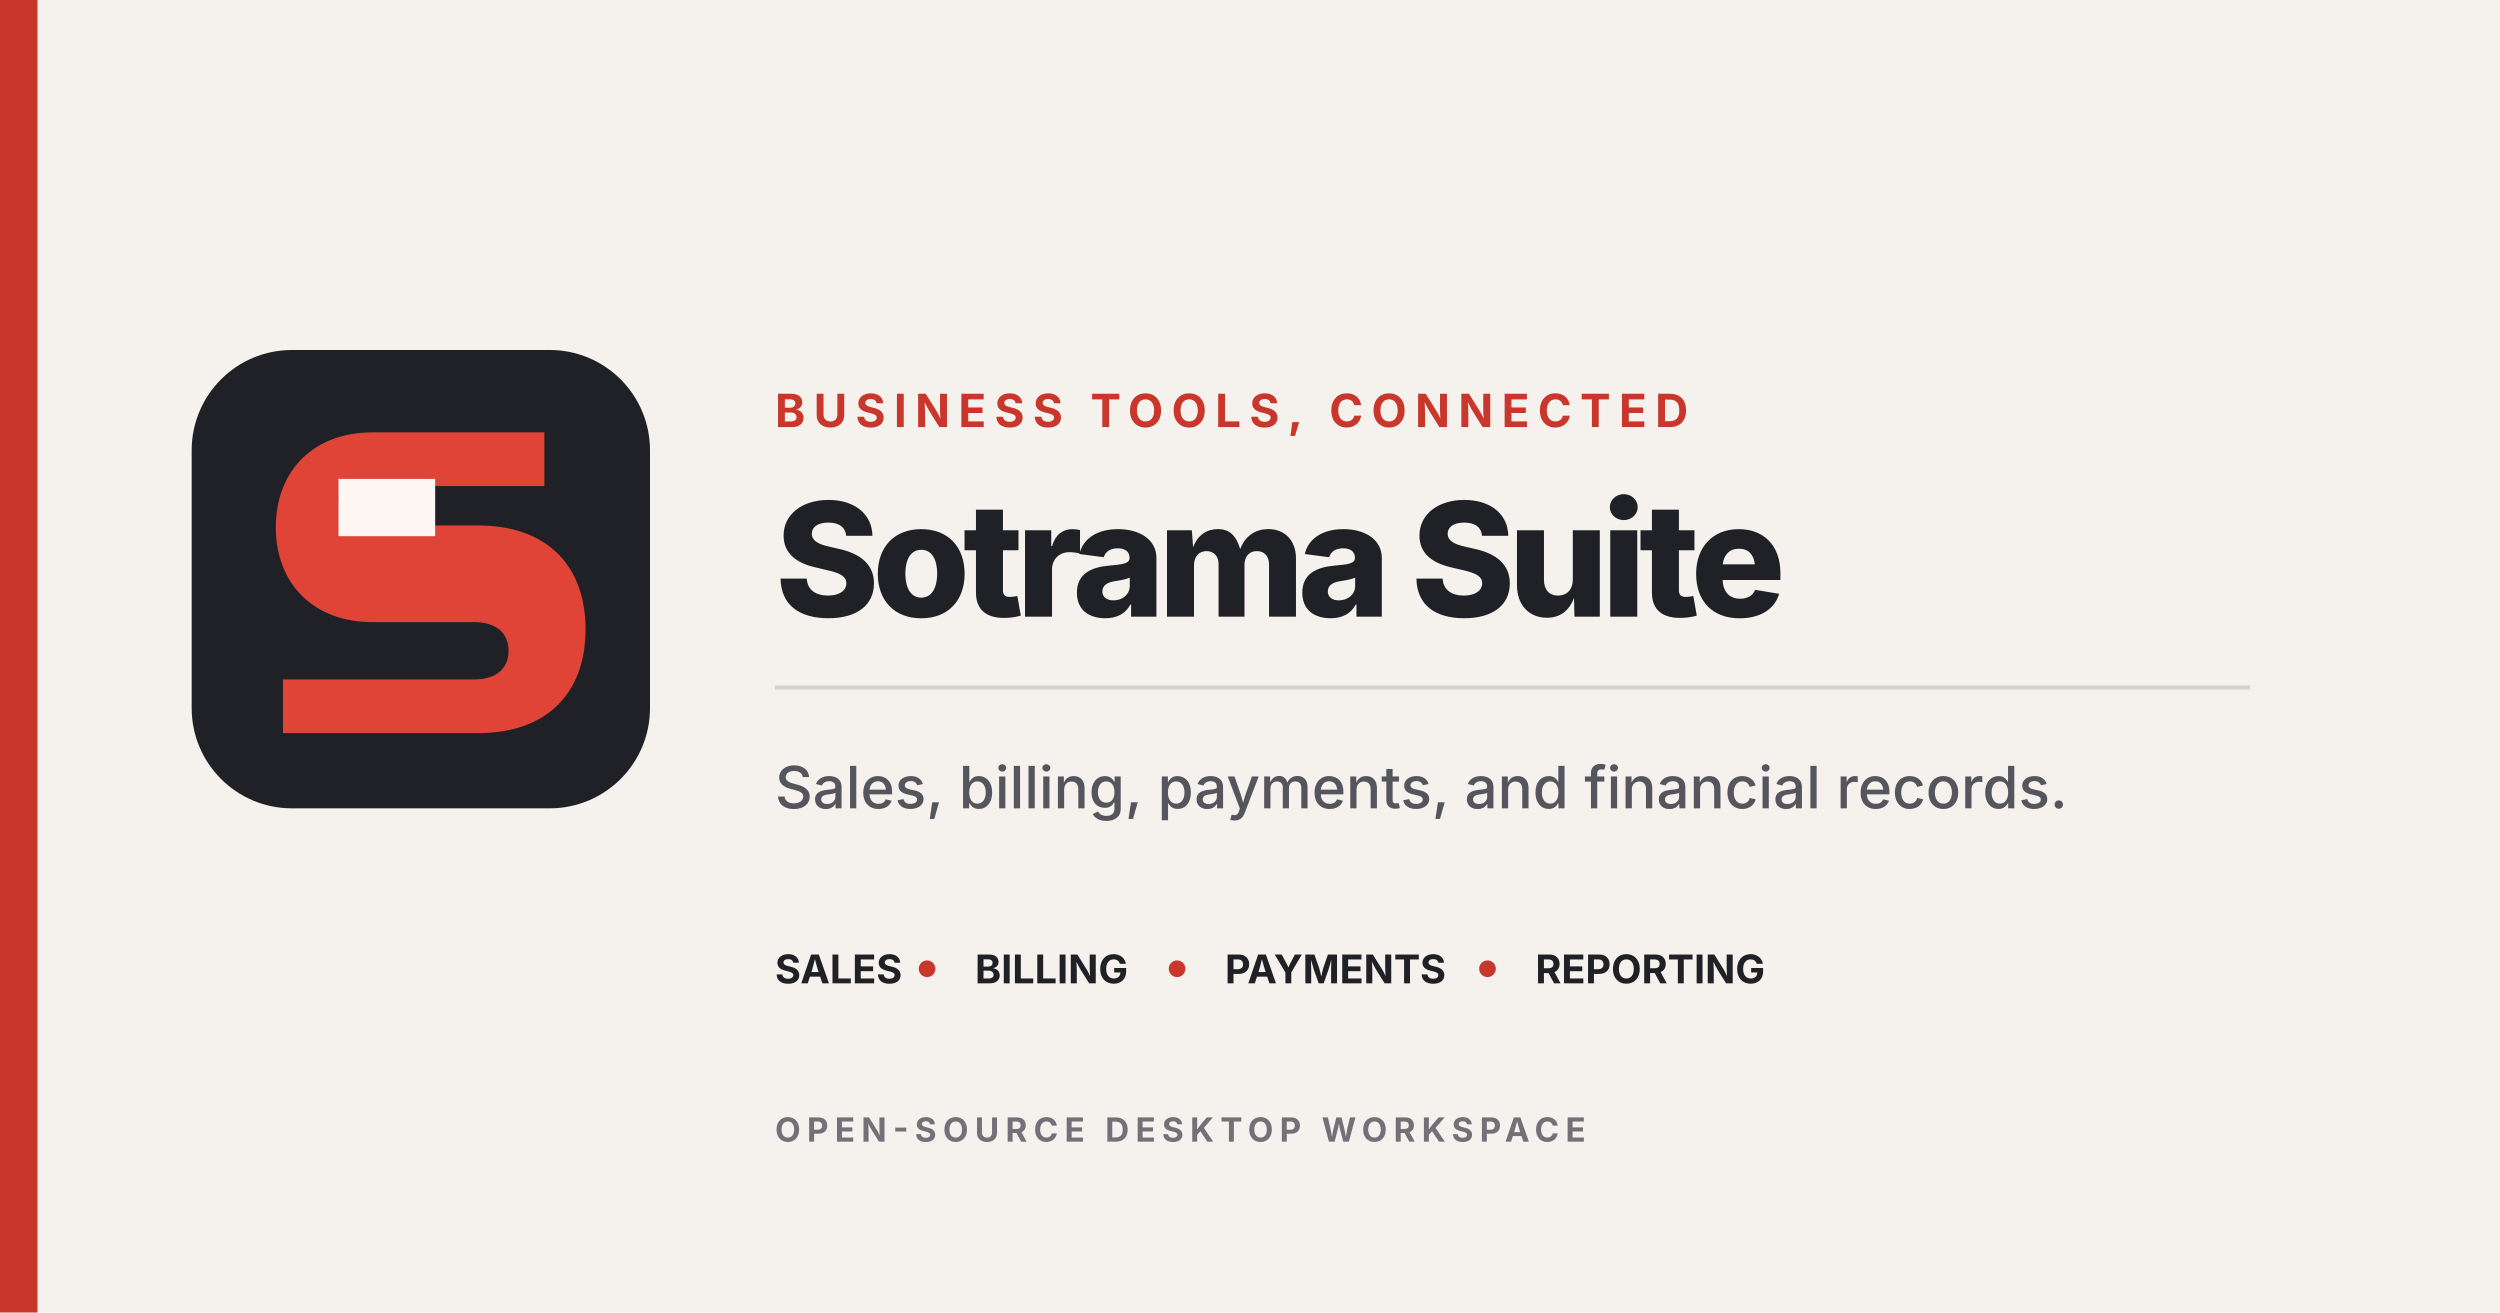
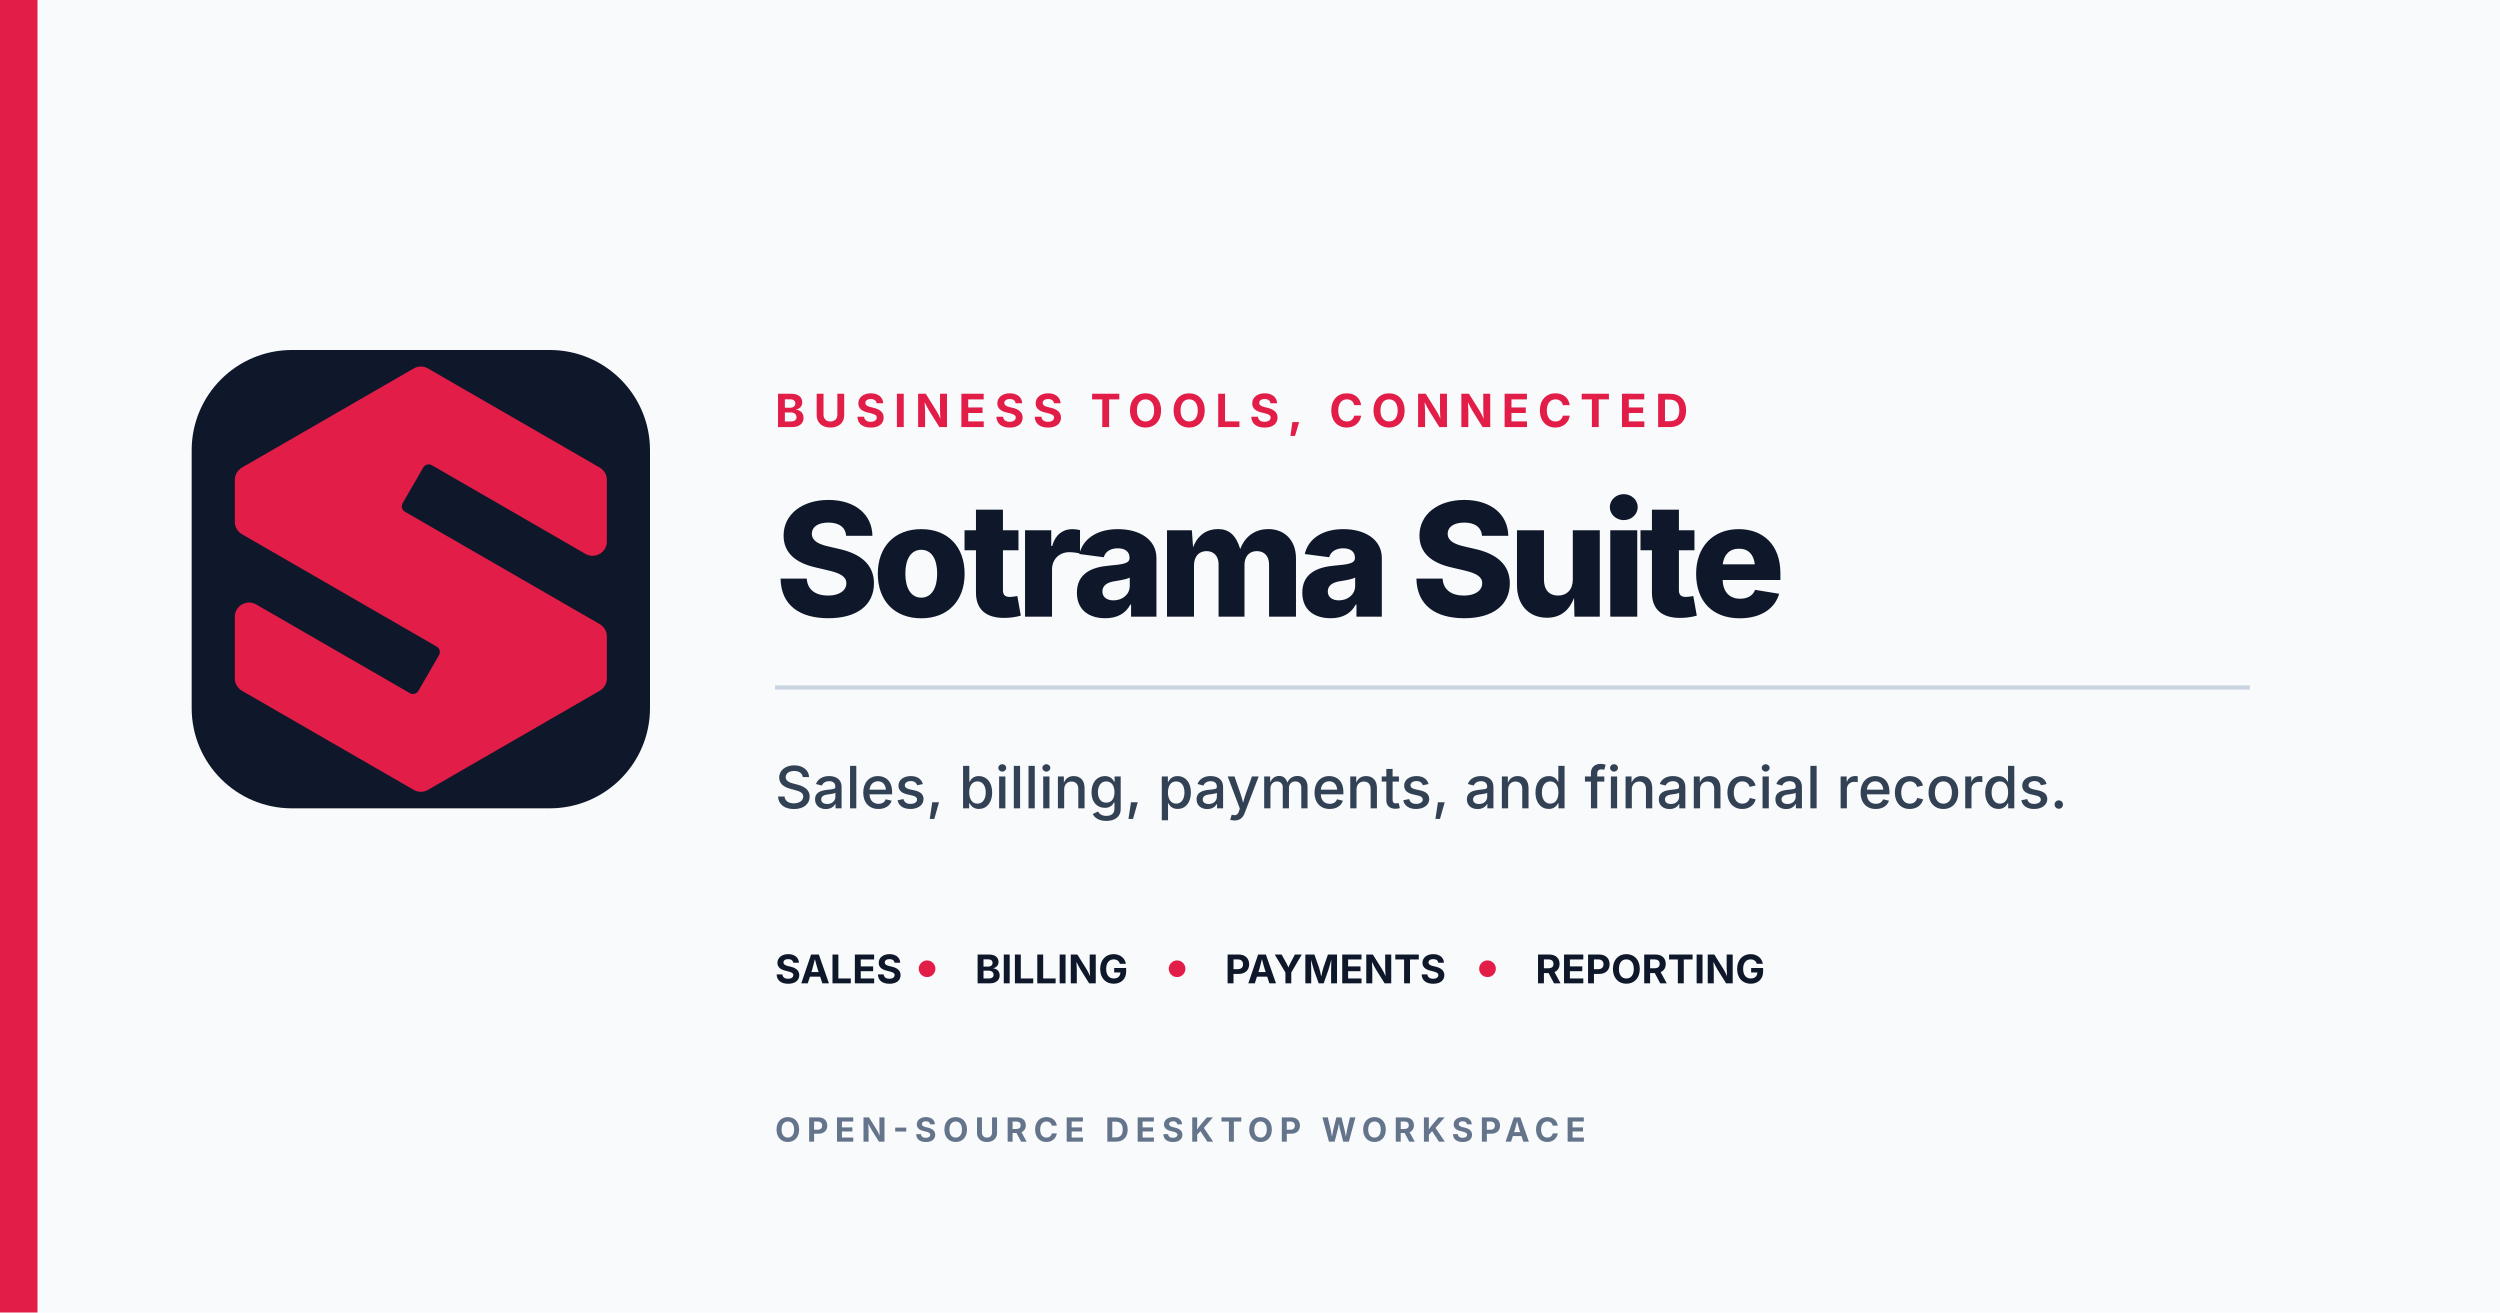
<svg xmlns="http://www.w3.org/2000/svg" viewBox="0 0 1200 630" role="img" aria-labelledby="title desc">
-   <rect width="1200" height="630" fill="#f5f2ed" />
-   <rect x="0" y="0" width="18" height="630" fill="#c9362b" />
+   <rect width="1200" height="630" fill="#F8FAFC" />
+   <rect x="0" y="0" width="18" height="630" fill="#E11D48" />
  <g transform="translate(92 168) scale(.4296875)">
-     <rect width="512" height="512" rx="112" fill="#202126" />
-     <path d="M394 92H202C136 92 94 135 94 198s42 106 108 106h114c25 0 38 13 38 32s-13 32-38 32H102v60h218c76 0 120-44 120-116s-44-116-120-116H202c-25 0-38-12-38-30s13-14 38-14h192z" fill="#e04436" />
-     <path d="M164 144h108v64H164z" fill="#fff7f3" />
+     <rect width="512" height="512" rx="112" fill="#0F172A" />
+     <path d="M238.3 180.7 L237.7 180.3 L237.2 179.9 L236.7 179.4 L236.2 178.9 L235.9 178.3 L235.5 177.7 L235.2 177.1 L235.0 176.4 L234.9 175.7 L234.8 175.1 L234.8 174.4 L234.9 173.7 L235.0 173.0 L235.2 172.3 L235.4 171.7 L235.7 171.1 L258.7 131.3 L259.1 130.7 L259.5 130.1 L260.0 129.6 L260.5 129.2 L261.1 128.8 L261.7 128.5 L262.3 128.2 L263.0 128.0 L263.7 127.9 L264.3 127.8 L265.0 127.8 L265.7 127.8 L266.4 127.9 L267.1 128.1 L267.7 128.4 L268.3 128.7 L439.8 227.7 L439.9 227.8 L441.1 228.4 L441.4 228.5 L442.6 229.0 L442.9 229.1 L444.1 229.4 L444.5 229.5 L445.7 229.7 L446.0 229.8 L447.3 229.9 L447.6 229.9 L448.9 229.8 L449.2 229.8 L450.5 229.7 L450.8 229.6 L452.0 229.3 L452.3 229.2 L453.5 228.8 L453.9 228.7 L455.0 228.2 L455.3 228.0 L456.4 227.4 L456.7 227.2 L457.7 226.5 L458.0 226.3 L458.9 225.4 L459.1 225.2 L460.0 224.3 L460.2 224.0 L461.0 223.0 L461.2 222.7 L461.8 221.7 L462.0 221.4 L462.5 220.3 L462.6 219.9 L463.1 218.8 L463.2 218.4 L463.5 217.2 L463.6 216.9 L463.7 215.6 L463.8 215.3 L463.8 214.0 L463.8 213.8 L463.8 145.3 L463.8 145.2 L463.8 143.9 L463.7 143.6 L463.6 142.4 L463.5 142.0 L463.2 140.9 L463.1 140.6 L462.8 139.4 L462.6 139.1 L462.1 138.1 L462.0 137.8 L461.4 136.7 L461.2 136.5 L460.5 135.5 L460.3 135.2 L459.5 134.3 L459.3 134.1 L458.4 133.3 L458.2 133.0 L457.3 132.3 L457.0 132.1 L455.9 131.4 L455.8 131.3 L264.1 20.7 L263.9 20.6 L262.8 20.0 L262.5 19.9 L261.4 19.4 L261.1 19.3 L259.9 19.0 L259.6 18.9 L258.4 18.7 L258.1 18.6 L256.9 18.5 L256.6 18.5 L255.4 18.5 L255.1 18.5 L253.9 18.6 L253.6 18.7 L252.4 18.9 L252.1 19.0 L250.9 19.3 L250.6 19.4 L249.5 19.9 L249.2 20.0 L248.1 20.6 L247.9 20.7 L56.2 131.3 L56.1 131.4 L55.0 132.1 L54.7 132.3 L53.8 133.0 L53.6 133.3 L52.7 134.1 L52.5 134.3 L51.7 135.2 L51.5 135.5 L50.8 136.5 L50.6 136.7 L50.0 137.8 L49.9 138.1 L49.4 139.1 L49.2 139.4 L48.9 140.6 L48.8 140.9 L48.5 142.0 L48.4 142.4 L48.3 143.6 L48.2 143.9 L48.2 145.2 L48.2 145.3 L48.2 191.8 L48.2 192.0 L48.2 193.2 L48.3 193.6 L48.4 194.8 L48.5 195.1 L48.8 196.2 L48.9 196.6 L49.2 197.7 L49.4 198.0 L49.9 199.1 L50.0 199.4 L50.6 200.4 L50.8 200.7 L51.5 201.6 L51.7 201.9 L52.5 202.8 L52.7 203.0 L53.6 203.9 L53.8 204.1 L54.7 204.8 L55.0 205.0 L56.1 205.7 L56.2 205.8 L273.7 331.3 L274.3 331.7 L274.8 332.1 L275.3 332.6 L275.8 333.1 L276.1 333.7 L276.5 334.3 L276.8 334.9 L277.0 335.6 L277.1 336.3 L277.2 336.9 L277.2 337.6 L277.1 338.3 L277.0 339.0 L276.8 339.7 L276.6 340.3 L276.3 340.9 L253.3 380.7 L252.9 381.3 L252.5 381.9 L252.0 382.4 L251.5 382.8 L250.9 383.2 L250.3 383.5 L249.7 383.8 L249.0 384.0 L248.3 384.1 L247.7 384.2 L247.0 384.2 L246.3 384.2 L245.6 384.1 L244.9 383.9 L244.3 383.6 L243.7 383.3 L72.2 284.3 L72.1 284.2 L70.9 283.6 L70.6 283.5 L69.4 283.0 L69.1 282.9 L67.9 282.6 L67.5 282.5 L66.3 282.3 L66.0 282.2 L64.7 282.1 L64.4 282.1 L63.1 282.2 L62.8 282.2 L61.5 282.3 L61.2 282.4 L60.0 282.7 L59.7 282.8 L58.5 283.2 L58.1 283.3 L57.0 283.8 L56.7 284.0 L55.6 284.6 L55.3 284.8 L54.3 285.5 L54.0 285.7 L53.1 286.6 L52.9 286.8 L52.0 287.7 L51.8 288.0 L51.0 289.0 L50.8 289.3 L50.2 290.3 L50.0 290.6 L49.5 291.7 L49.4 292.1 L48.9 293.2 L48.8 293.6 L48.5 294.8 L48.4 295.1 L48.3 296.4 L48.2 296.7 L48.2 298.0 L48.2 298.2 L48.2 366.7 L48.2 366.8 L48.2 368.1 L48.3 368.4 L48.4 369.6 L48.5 370.0 L48.8 371.1 L48.9 371.4 L49.2 372.6 L49.4 372.9 L49.9 373.9 L50.0 374.2 L50.6 375.3 L50.8 375.5 L51.5 376.5 L51.7 376.8 L52.5 377.7 L52.7 377.9 L53.6 378.7 L53.8 379.0 L54.7 379.7 L55.0 379.9 L56.1 380.6 L56.2 380.7 L247.9 491.3 L248.1 491.4 L249.2 492.0 L249.5 492.1 L250.6 492.6 L250.9 492.7 L252.1 493.0 L252.4 493.1 L253.6 493.3 L253.9 493.4 L255.1 493.5 L255.4 493.5 L256.6 493.5 L256.9 493.5 L258.1 493.4 L258.4 493.3 L259.6 493.1 L259.9 493.0 L261.1 492.7 L261.4 492.6 L262.5 492.1 L262.8 492.0 L263.9 491.4 L264.1 491.3 L455.8 380.7 L455.9 380.6 L457.0 379.9 L457.3 379.7 L458.2 379.0 L458.4 378.7 L459.3 377.9 L459.5 377.7 L460.3 376.8 L460.5 376.5 L461.2 375.5 L461.4 375.3 L462.0 374.2 L462.1 373.9 L462.6 372.9 L462.8 372.6 L463.1 371.4 L463.2 371.1 L463.5 370.0 L463.6 369.6 L463.7 368.4 L463.8 368.1 L463.8 366.8 L463.8 366.7 L463.8 320.2 L463.8 320.0 L463.8 318.8 L463.7 318.4 L463.6 317.2 L463.5 316.9 L463.2 315.8 L463.1 315.4 L462.8 314.3 L462.6 314.0 L462.1 312.9 L462.0 312.6 L461.4 311.6 L461.2 311.3 L460.5 310.4 L460.3 310.1 L459.5 309.2 L459.3 309.0 L458.4 308.1 L458.2 307.9 L457.3 307.2 L457.0 307.0 L455.9 306.3 L455.8 306.2Z" fill="#E11D48" />
  </g>
-   <text x="372" y="205" font-family="Inter, ui-sans-serif, system-ui, sans-serif" font-size="22" font-weight="700" letter-spacing="4" fill="#c9362b">BUSINESS TOOLS, CONNECTED</text>
-   <text x="372" y="296" font-family="Inter, ui-sans-serif, system-ui, sans-serif" font-size="76" font-weight="760" letter-spacing="-3.5" fill="#202126">Sotrama Suite</text>
-   <path d="M372 330H1080" stroke="#d8d2cb" stroke-width="2" />
-   <text x="372" y="388" font-family="Inter, ui-sans-serif, system-ui, sans-serif" font-size="28" font-weight="500" fill="#55565d">Sales, billing, payments, and financial records.</text>
-   <g fill="#202126" font-family="Inter, ui-sans-serif, system-ui, sans-serif" font-size="19" font-weight="650">
+   <text x="372" y="205" font-family="Inter, ui-sans-serif, system-ui, sans-serif" font-size="22" font-weight="700" letter-spacing="4" fill="#E11D48">BUSINESS TOOLS, CONNECTED</text>
+   <text x="372" y="296" font-family="Inter, ui-sans-serif, system-ui, sans-serif" font-size="76" font-weight="760" letter-spacing="-3.5" fill="#0F172A">Sotrama Suite</text>
+   <path d="M372 330H1080" stroke="#CBD5E1" stroke-width="2" />
+   <text x="372" y="388" font-family="Inter, ui-sans-serif, system-ui, sans-serif" font-size="28" font-weight="500" fill="#334155">Sales, billing, payments, and financial records.</text>
+   <g fill="#0F172A" font-family="Inter, ui-sans-serif, system-ui, sans-serif" font-size="19" font-weight="650">
    <text x="372" y="472">SALES</text>
-     <circle cx="445" cy="465" r="4" fill="#c9362b" />
+     <circle cx="445" cy="465" r="4" fill="#E11D48" />
    <text x="468" y="472">BILLING</text>
-     <circle cx="565" cy="465" r="4" fill="#c9362b" />
+     <circle cx="565" cy="465" r="4" fill="#E11D48" />
    <text x="588" y="472">PAYMENTS</text>
-     <circle cx="714" cy="465" r="4" fill="#c9362b" />
+     <circle cx="714" cy="465" r="4" fill="#E11D48" />
    <text x="737" y="472">REPORTING</text>
  </g>
-   <text x="372" y="548" font-family="Inter, ui-sans-serif, system-ui, sans-serif" font-size="16" font-weight="650" letter-spacing="3" fill="#747077">OPEN-SOURCE DESKTOP WORKSPACE</text>
+   <text x="372" y="548" font-family="Inter, ui-sans-serif, system-ui, sans-serif" font-size="16" font-weight="650" letter-spacing="3" fill="#64748B">OPEN-SOURCE DESKTOP WORKSPACE</text>
</svg>
